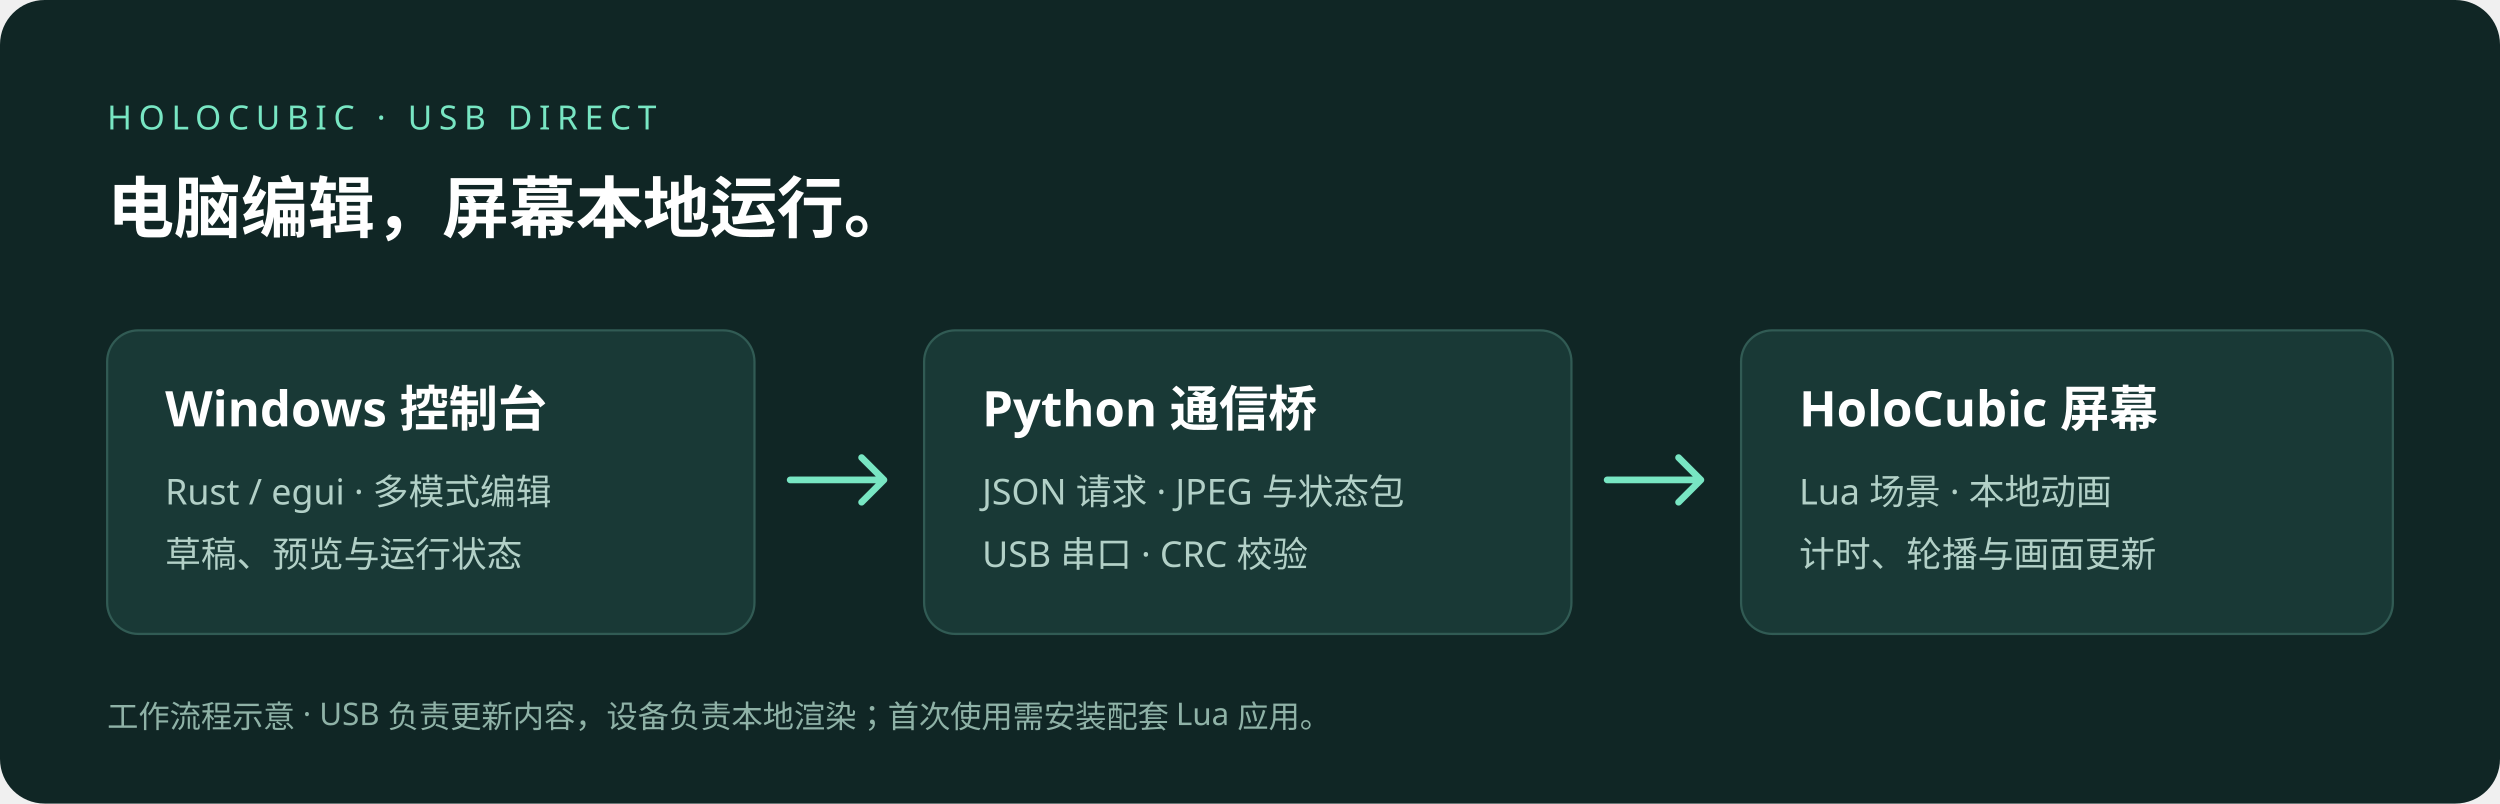
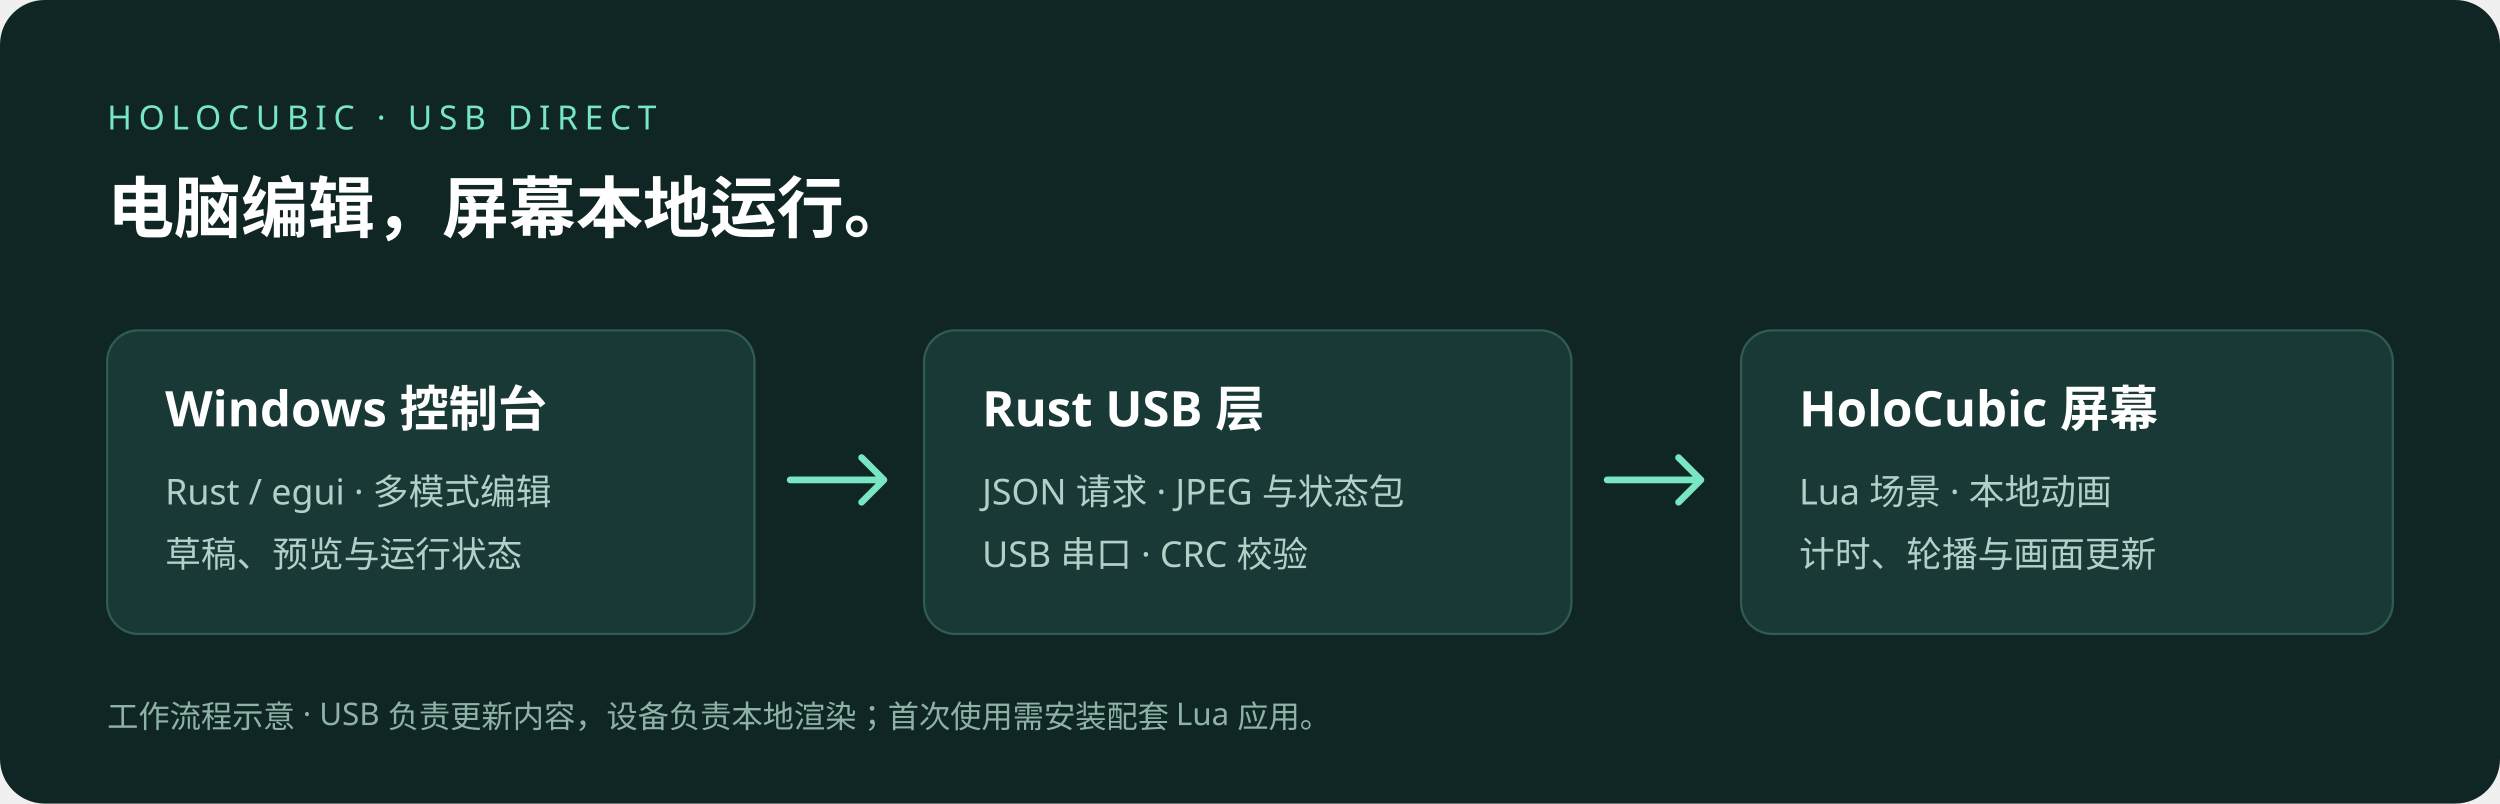
<svg xmlns="http://www.w3.org/2000/svg" width="1120" height="360" viewBox="0 0 1120 360" role="img" aria-labelledby="title description">
  <rect width="1120" height="360" rx="20" fill="#102625" />
  <g font-family="Segoe UI, Microsoft YaHei, sans-serif">
    <text x="48" y="58" fill="#78e6c3" font-size="15" letter-spacing="3">HOLOCUBIC · USB DIRECT</text>
    <text x="48" y="104" fill="#ffffff" font-size="30" font-weight="600">电脑编辑，屏幕本地运行。</text>
    <g fill="#193936" stroke="#315b54">
      <rect x="48" y="148" width="290" height="136" rx="14" />
      <rect x="414" y="148" width="290" height="136" rx="14" />
      <rect x="780" y="148" width="292" height="136" rx="14" />
    </g>
    <g fill="#ffffff" font-size="22" font-weight="600">
      <text x="74" y="191">Windows 控制台</text>
-       <text x="440" y="191">Python 通信桥</text>
+       <text x="440" y="191">Rust USB 层</text>
      <text x="806" y="191">HoloCubic 屏幕</text>
    </g>
    <g fill="#b2d0c7" font-size="16">
      <text x="74" y="226">Rust / egui · 多模式编辑</text>
      <text x="74" y="254">草稿、预览与运行状态</text>
      <text x="440" y="226">JSON 请求 · JPEG 与状态包</text>
      <text x="440" y="254">USB 串口 · CRC 校验</text>
      <text x="806" y="226">Lua 场景 · 本地动画</text>
      <text x="806" y="254">计时、轮播与画面更新</text>
    </g>
    <g stroke="#78e6c3" stroke-width="3" fill="none" stroke-linecap="round" stroke-linejoin="round">
      <path d="M354 215 H396 M386 205 L396 215 L386 225" />
      <path d="M720 215 H762 M752 205 L762 215 L752 225" />
    </g>
    <text x="48" y="326" fill="#8fb2a7" font-size="14">工作流程示意 · USB 负责更新内容，设备负责本地渲染；首次使用需安装配套 Lua 应用。</text>
  </g>
</svg>
